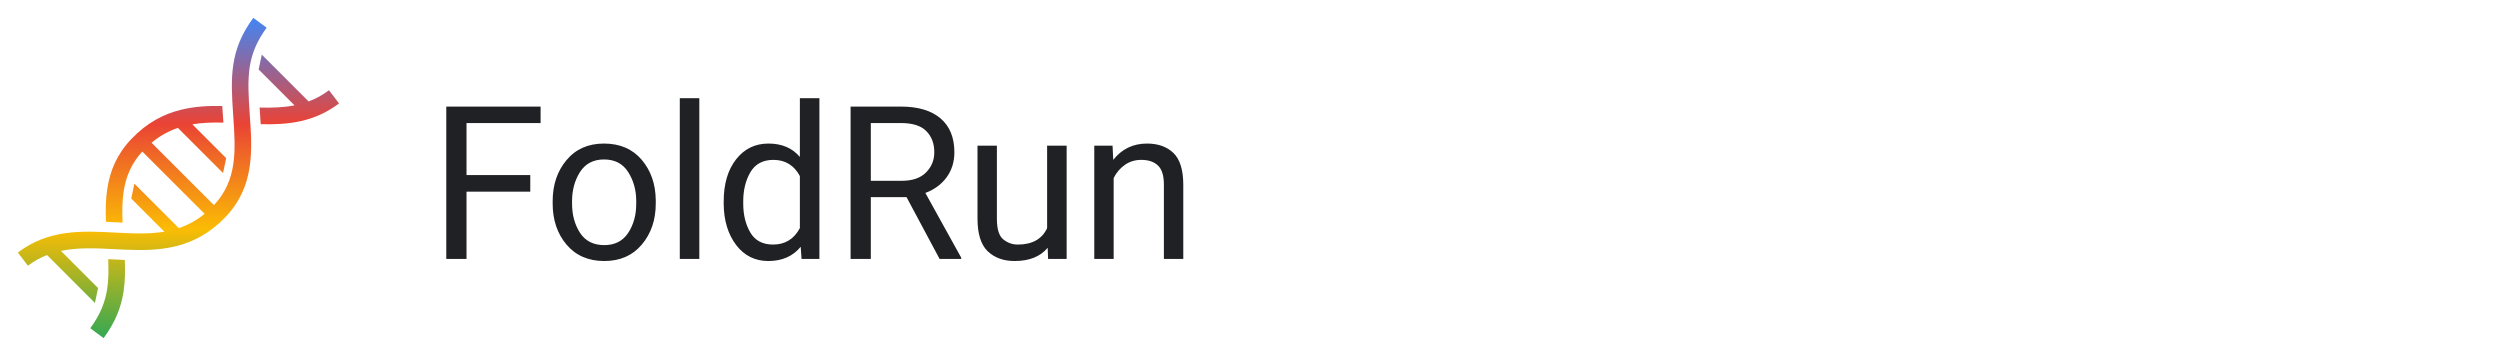
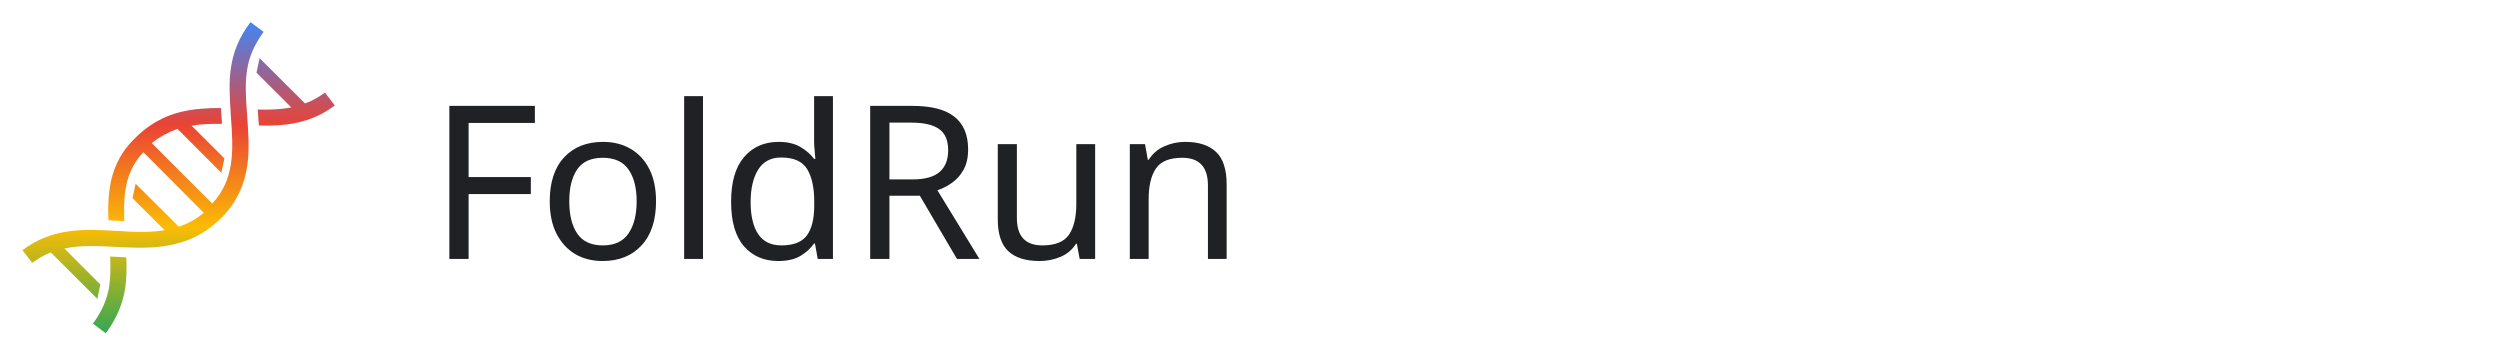
<svg xmlns="http://www.w3.org/2000/svg" viewBox="0 0 280 40" width="280" height="40">
  <defs>
    <linearGradient id="google-grad" x1="0%" y1="0%" x2="0%" y2="100%">
      <stop offset="0%" stop-color="#4285f4" />
      <stop offset="33%" stop-color="#ea4335" />
      <stop offset="66%" stop-color="#fbbc04" />
      <stop offset="100%" stop-color="#34a853" />
    </linearGradient>
  </defs>
  <g transform="translate(2, 2) scale(0.07)">
-     <path fill="url(#google-grad)" fill-rule="nonzero" d="M115.82 496.61c16.08,-21.9 23.85,-41.68 27.08,-62.84 2.24,-14.62 2.4,-30.2 1.65,-47.69l8.78 0.45 0 -0.05c5.71,0.41 11.56,0.59 17.29,0.88l0.53 0.02c0.7,18.07 0.42,34.48 -2.02,50.43 -3.88,25.36 -13.04,48.86 -31.93,74.59l-21.38 -15.79zm-46.9 -123.72l59.4 59.4 -5.01 23.84 -76.66 -76.66c-10.51,4.1 -20.72,9.65 -30.56,17.11l-16.09 -21.08c49.36,-37.43 102.43,-34.69 155.59,-31.95 6,0.31 12,0.62 16.82,0.83 21.05,0.9 41.94,1.07 61.99,-2.26l-52.97 -52.97 5 -23.85 71.12 71.11c14.12,-4.75 27.91,-11.99 41.25,-22.85l-99.68 -99.67c-17.99,19.58 -26.37,41.02 -29.83,63.81 -2.41,15.85 -2.49,32.61 -1.73,49.96l-10.21 -0.52c-0.58,-0.06 -1.16,-0.09 -1.76,-0.09 -4.88,-0.25 -9.75,-0.5 -14.63,-0.72 -0.72,-17.93 -0.51,-35.48 2.1,-52.67 4.3,-28.35 15.02,-55.1 38.41,-79.69 24.96,-26.25 51.67,-39.99 79.32,-46.87 21.97,-5.47 44.11,-6.51 66.29,-6.09 0.31,5.24 0.67,10.62 1.06,16.17 0.25,3.49 0.49,6.96 0.72,10.42 -16.87,-0.4 -33.55,0.02 -49.68,2.74l54.11 54.11 -5.01 23.84 -72.21 -72.21c-14.44,4.9 -28.55,12.41 -42.17,23.74l99.82 99.82c18.71,-19.89 27.35,-41.71 30.88,-64.93 3.72,-24.46 1.9,-51.11 -0.04,-78.72 -2.19,-31.17 -3.56,-56.83 0.2,-81.4 3.88,-25.35 13.04,-48.86 31.93,-74.59l21.37 15.8c-16.07,21.9 -23.84,41.68 -27.08,62.83 -3.35,21.93 -2.04,46.04 0.02,75.45 2.05,29.19 3.97,57.37 -0.17,84.67 -4.31,28.35 -15.02,55.09 -38.41,79.69 -24.96,26.25 -51.67,39.99 -79.32,46.87 -27.09,6.74 -54.43,6.76 -81.79,5.59 -6.48,-0.28 -11.8,-0.55 -17.11,-0.83 -28.93,-1.49 -57.83,-2.98 -85.28,2.82zm373.73 -232.9l-57.36 -57.36 5.01 -23.84 74.92 74.92c11.21,-4.17 22.11,-9.95 32.58,-17.89l16.09 21.09c-39.99,30.31 -82.39,34.28 -125.31,33.23 -0.36,-5.72 -0.76,-11.46 -1.16,-17.25 -0.23,-3.19 -0.44,-6.31 -0.64,-9.38 18.96,0.52 37.72,0.04 55.87,-3.52z" />
+     <path fill="url(#google-grad)" fill-rule="nonzero" d="M120.06,489.41c15.49 -21.5,23.23 -40.69,26.29 -61.04,1.91 -14.18,2.1 -29.3,1.34 -46.50l8.47,0.44,0 -0.05c5.73,0.40,10.99,0.41,16.85,1.12l0.56,0.02c0.6,17.81,0.41,33.17 -1.74,48.79 -3.98,24.37 -12.76,47.58 -31.16,72.40l-20.66 -15.39zm-45.5 -120.27l57.4,57.4 -4.75,23.08 -74.47 -74.31c-10.22,3.9 -19.92,9.48 -29.80,16.64l-15.59 -20.22c48.02 -36.43,99.65 -33.88,150.87 -30.84,6,0.30,12,0.32,16.42,0.96,20.46,1.1,40.57,1.16,60.19 -2.14l-51.41 -51.18,5 -23.15,69.08,68.71c13.82 -4.52,27.37 -11.44,39.88 -22.23l-96.59 -96.97c-17.47,18.79 -25.81,39.52 -28.77,61.67 -2.49,15.31 -2.19,31.38 -1.71,48.49l-9.67 -0.31c-0.34 -0.06 -1.26 -0.09 -1.76 -0.09 -4.82 -0.24 -9.23 -0.5 -13.92 -0.91 -0.89 -17.55 -0.49 -34.58,2.0 -51.04,4.0 -27.80,14.52 -53.5,37.30 -77.03,24.33 -25.45,50.19 -38.68,76.67 -45.22,21.48 -5.08,42.97 -6.38,64.24 -6.15,0.30,5.16,0.39,10.04,0.85,15.48,0.24,3.29,0.48,6.48,0.40,9.90 -16.60 -0.4 -32.63,0.02 -48.47,2.88l52.56,52.28 -5.01,23.03 -70.13 -70.27c-13.80,5.0 -27.71,12.03 -41.15,22.79l96.73,96.68c18.35 -19.50,26.24 -40.19,29.97 -63.19,3.63 -24.01,1.9 -49.29 -0.04 -76.14 -2.01 -30.38 -3.53 -55.32,0.2 -78.8,3.78 -24.42,12.55 -47.56,31.16 -72.06l20.94,15.5c-15.40,21.4 -23.29,40.44 -26.35,60.66 -3.53,21.14 -2.12,44.77,0.02,73.46,1.96,28.58,4.14,55.92 -0.16,82.05 -4.35,27.34 -14.75,53.26 -37.18,77.54 -24.01,25.45 -50.03,38.97 -77.19,45.56 -26.03,6.71 -52.65,6.54 -79.53,5.60 -6.39 -0.27 -11.3 -0.25 -16.66 -0.86 -27.79 -1.31 -56.29 -3.11 -82.93,2.98zm362.70 -226.1l-55.44 -55.35,4.95 -23.21,72.70,72.45c10.58 -3.76,21.54 -9.64,31.86 -17.39l15.83,20.65c-38.96,29.25 -80.04,33.10 -121.50,32.09 -0.35 -5.60 -0.96 -10.87 -1.21 -16.76 -0.22 -3.04 -0.43 -5.88 -0.67 -8.85,18.39,0.52,36.60,0.04,53.91 -3.45z" />
  </g>
-   <text x="48" y="29" font-family="Google Sans, Product Sans, Roboto, Arial, sans-serif" font-size="24" font-weight="400" fill="#202124" letter-spacing="-0.2">FoldRun</text>
+   <text x="48" y="29" font-family="Google Sans Display, Google Sans, Noto Sans, Helvetica, Arial, sans-serif" font-size="24" font-weight="400" fill="#202124" letter-spacing="-0.2">FoldRun</text>
</svg>
